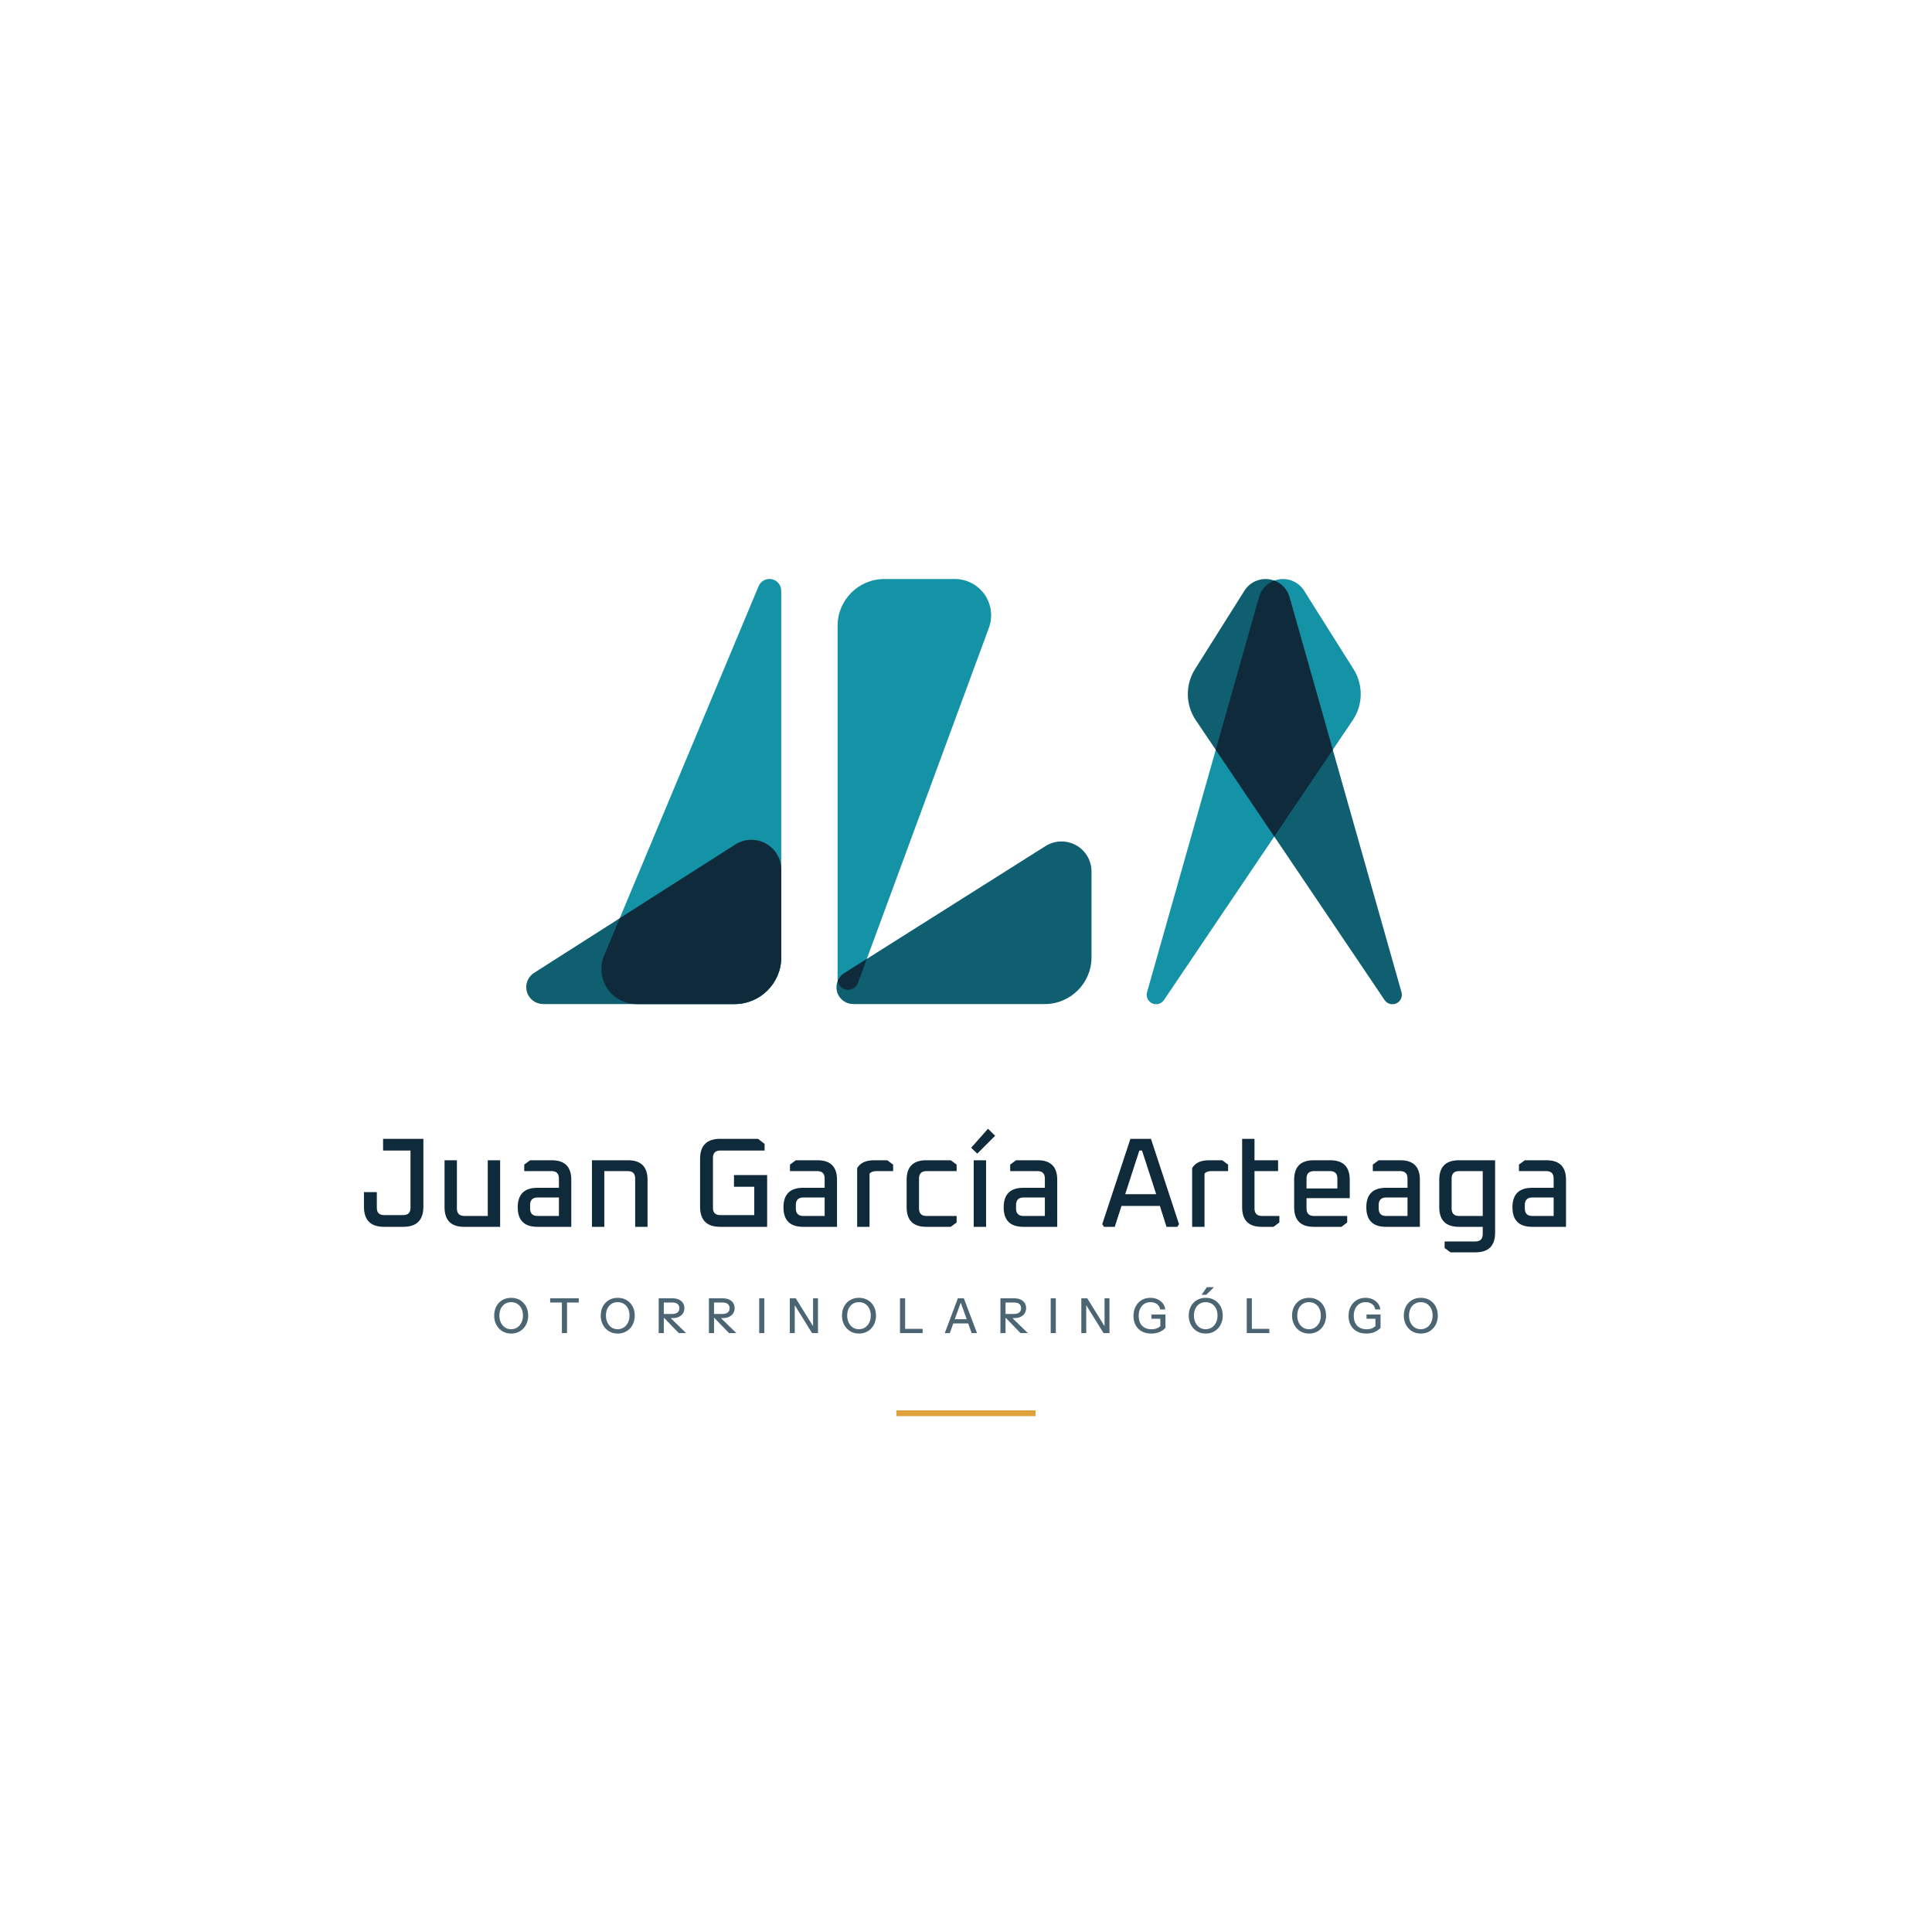
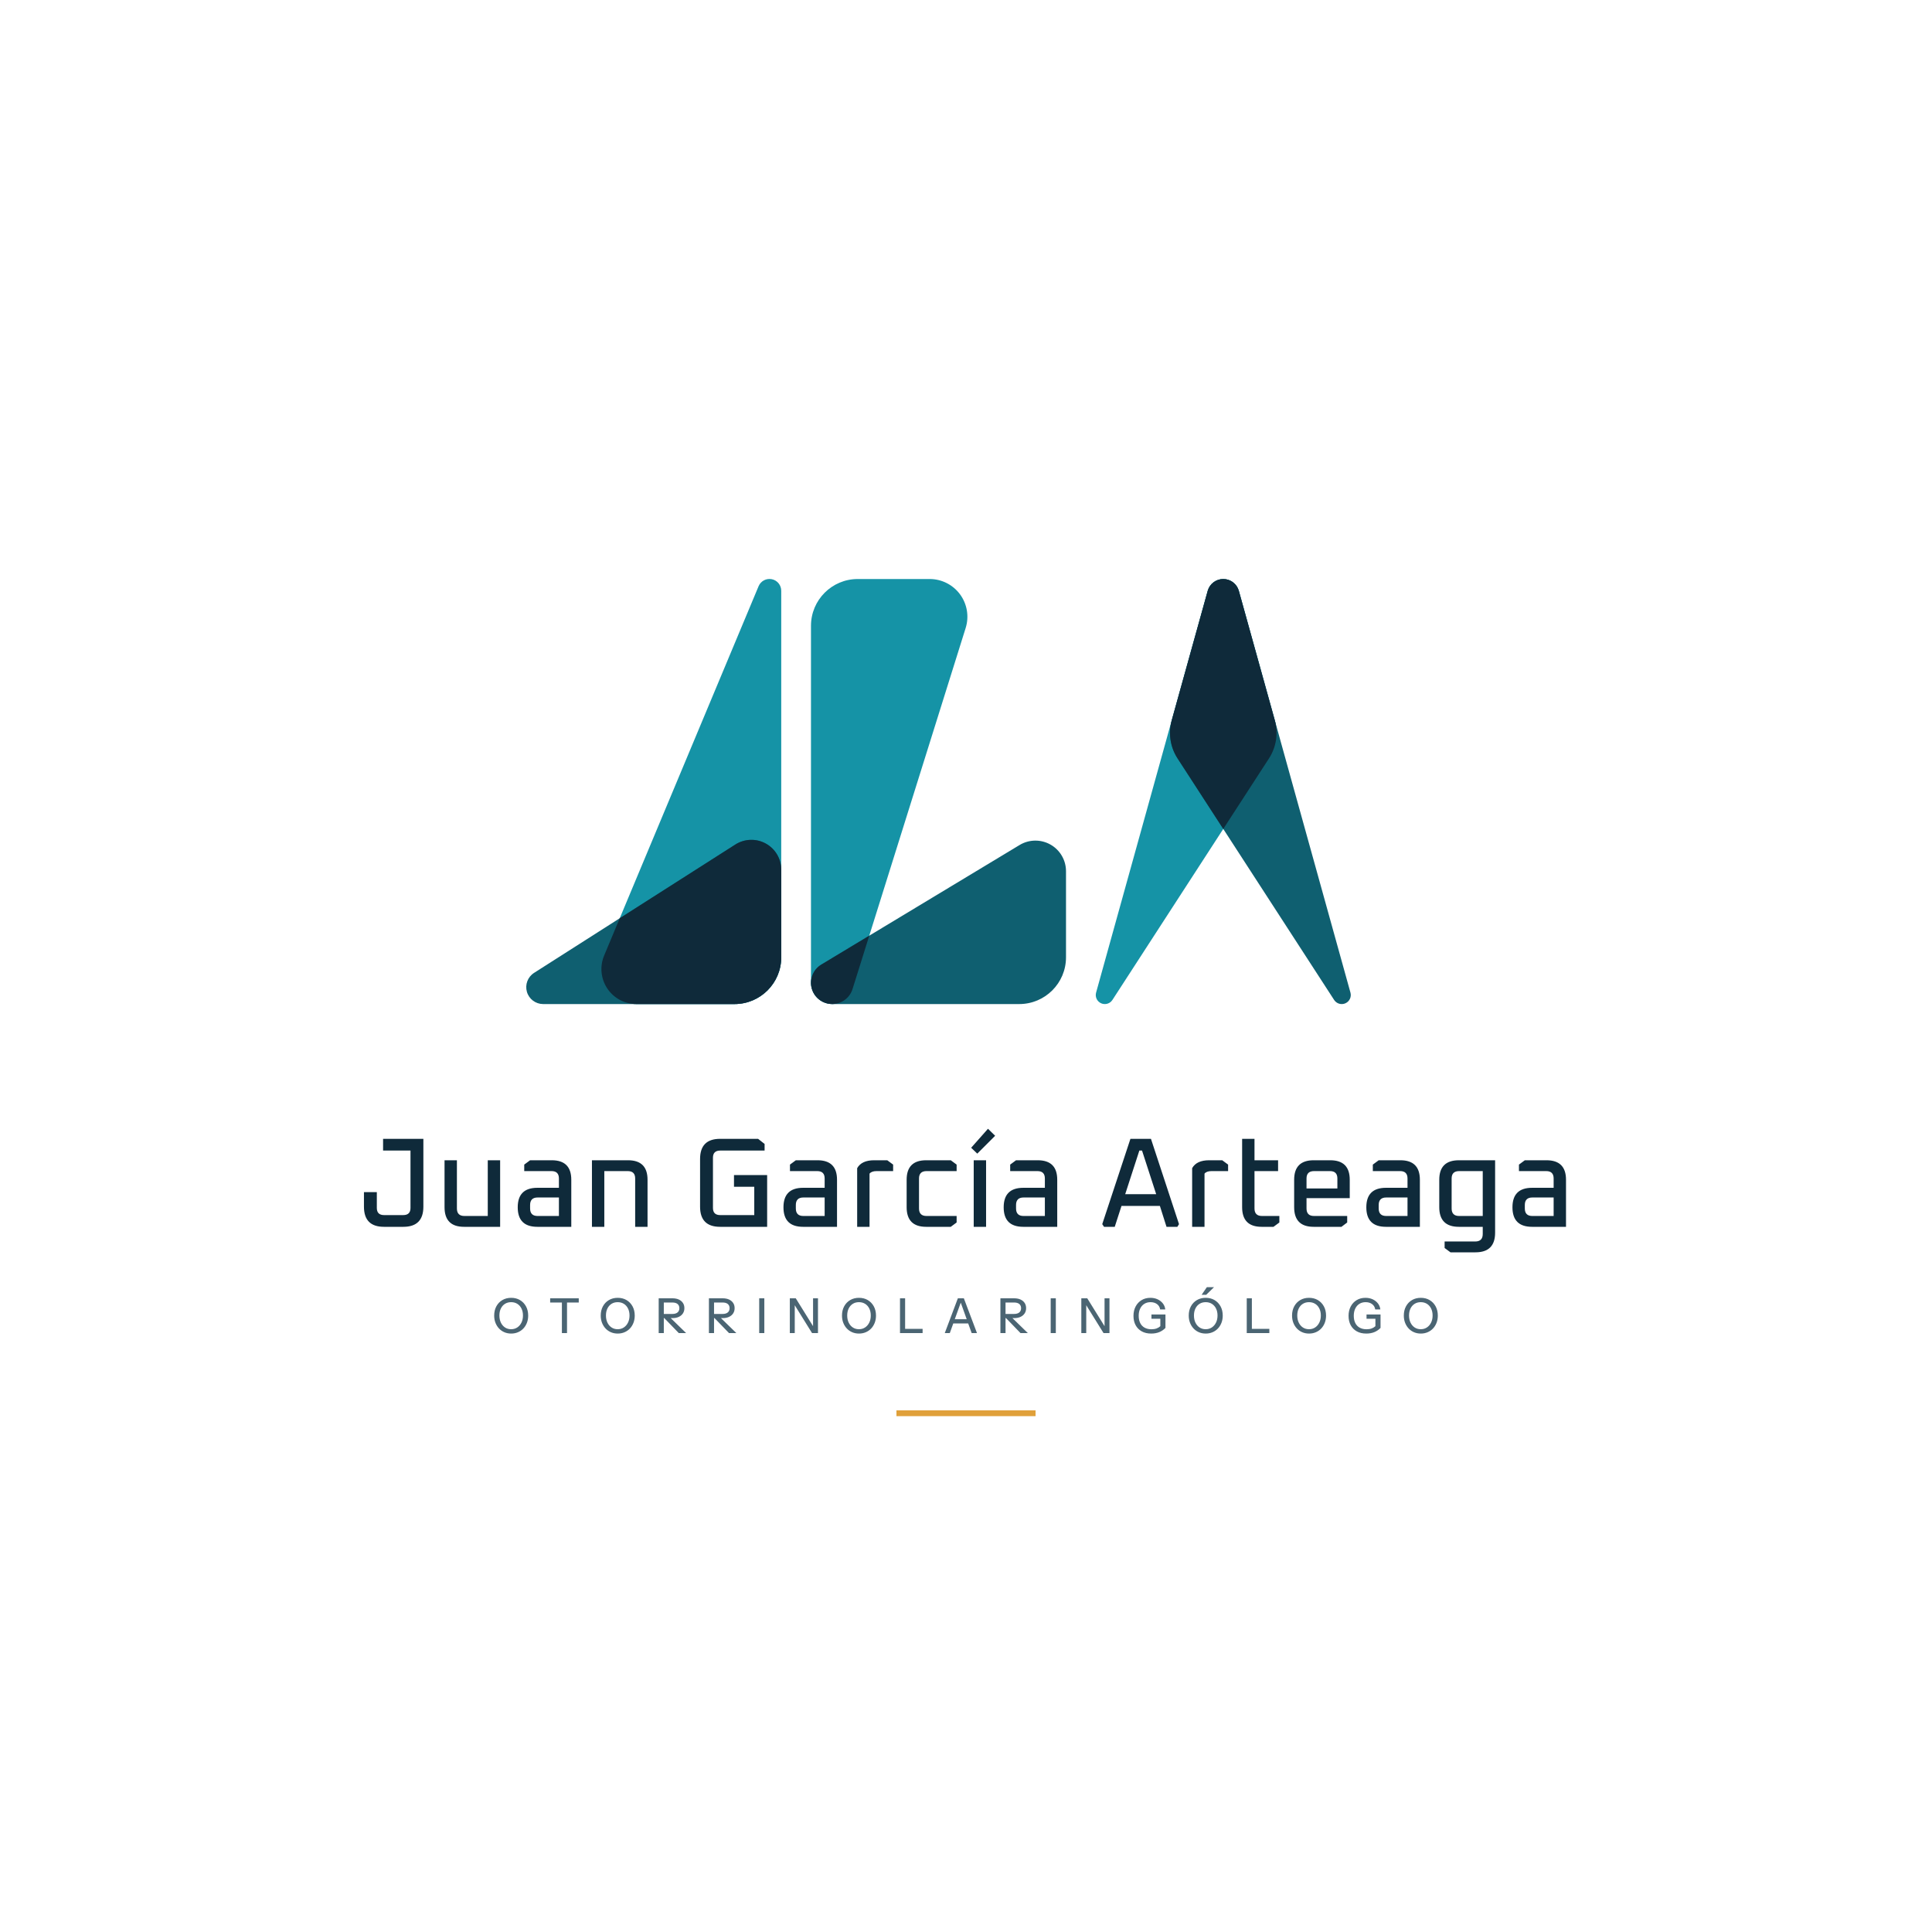
<svg xmlns="http://www.w3.org/2000/svg" viewBox="0 0 1000 1000" width="1000" height="1000">
  <rect width="100%" height="100%" fill="#ffffff" />
  <g id="jga" transform="translate(272.363 299.7) scale(2.2)">
    <defs>
      <clipPath id="jga-0">
        <path d="M54.67 1.7A2.77 2.77 0 0 1 60 2.77L60 89A11 11 0 0 1 49 100L25.92 100A8.23 8.23 0 0 1 18.33 88.6Z" />
      </clipPath>
      <clipPath id="jga-1">
-         <path d="M73.26 11A11 11 0 0 1 84.26 0L100.86 0A8.53 8.53 0 0 1 108.86 11.48L78.06 95A2.47 2.47 0 0 1 73.26 94.14Z" />
+         <path d="M67 11A11 11 0 0 1 78 0L94.92 0A8.87 8.87 0 0 1 103.39 11.53L76.77 96.49A5 5 0 0 1 67 95Z" />
      </clipPath>
      <clipPath id="jga-2">
-         <path d="M150.07 99.02A2.22 2.22 0 0 1 146.08 97.17L172.41 4.27A5.87 5.87 0 0 1 183.02 2.74L194.65 21.21A11 11 0 0 1 194.46 33.22Z" />
+         <path d="M167.66 2.78A3.8 3.8 0 0 0 160.34 2.78L134.08 97.3A2.13 2.13 0 0 0 137.92 99.03L174.76 42.2A11 11 0 0 0 176.13 33.27Z" />
      </clipPath>
    </defs>
    <path fill="#1593a6" d="M54.67 1.7A2.77 2.77 0 0 1 60 2.77L60 89A11 11 0 0 1 49 100L25.92 100A8.23 8.23 0 0 1 18.33 88.6Z" />
    <path fill="#0f5f70" d="M1.84 92.67A3.98 3.98 0 0 0 3.97 100L49 100A11 11 0 0 0 60 89L60 68.39A7.02 7.02 0 0 0 49.2 62.47Z" />
    <path fill="#0f2a3a" clip-path="url(#jga-0)" d="M1.84 92.67A3.98 3.98 0 0 0 3.97 100L49 100A11 11 0 0 0 60 89L60 68.39A7.02 7.02 0 0 0 49.2 62.47Z" />
-     <path fill="#1593a6" d="M73.26 11A11 11 0 0 1 84.26 0L100.86 0A8.53 8.53 0 0 1 108.86 11.48L78.06 95A2.47 2.47 0 0 1 73.26 94.14Z" />
-     <path fill="#0f5f70" d="M74.84 92.72A3.94 3.94 0 0 0 76.94 100L122 100A11 11 0 0 0 133 89L133 68.8A7.06 7.06 0 0 0 122.18 62.83Z" />
-     <path fill="#0f2a3a" clip-path="url(#jga-1)" d="M74.84 92.72A3.94 3.94 0 0 0 76.94 100L122 100A11 11 0 0 0 133 89L133 68.8A7.06 7.06 0 0 0 122.18 62.83Z" />
-     <path fill="#1593a6" d="M150.07 99.02A2.22 2.22 0 0 1 146.08 97.17L172.41 4.27A5.87 5.87 0 0 1 183.02 2.74L194.65 21.21A11 11 0 0 1 194.46 33.22Z" />
-     <path fill="#0f5f70" d="M201.93 99.02A2.22 2.22 0 0 0 205.92 97.17L179.59 4.27A5.87 5.87 0 0 0 168.98 2.74L157.35 21.21A11 11 0 0 0 157.54 33.22Z" />
-     <path fill="#0f2a3a" clip-path="url(#jga-2)" d="M201.93 99.02A2.22 2.22 0 0 0 205.92 97.17L179.59 4.27A5.87 5.87 0 0 0 168.98 2.74L157.35 21.21A11 11 0 0 0 157.54 33.22Z" />
+     <path fill="#1593a6" d="M67 11A11 11 0 0 1 78 0L94.92 0A8.87 8.87 0 0 1 103.39 11.53L76.77 96.49A5 5 0 0 1 67 95Z" />
+     <path fill="#0f5f70" d="M69.42 90.72A5 5 0 0 0 72 100L116 100A11 11 0 0 0 127 89L127 68.75A7.2 7.2 0 0 0 116.08 62.58Z" />
+     <path fill="#0f2a3a" clip-path="url(#jga-1)" d="M69.42 90.72A5 5 0 0 0 72 100L116 100A11 11 0 0 0 127 89L127 68.75A7.2 7.2 0 0 0 116.08 62.58Z" />
+     <path fill="#1593a6" d="M167.66 2.78A3.8 3.8 0 0 0 160.34 2.78L134.08 97.3A2.13 2.13 0 0 0 137.92 99.03L174.76 42.2A11 11 0 0 0 176.13 33.27Z" />
+     <path fill="#0f5f70" d="M160.34 2.78A3.8 3.8 0 0 1 167.66 2.78L193.92 97.3A2.13 2.13 0 0 1 190.08 99.03L153.24 42.2A11 11 0 0 1 151.87 33.27Z" />
+     <path fill="#0f2a3a" clip-path="url(#jga-2)" d="M160.34 2.78A3.8 3.8 0 0 1 167.66 2.78L193.92 97.3A2.13 2.13 0 0 1 190.08 99.03L153.24 42.2A11 11 0 0 1 151.87 33.27Z" />
  </g>
  <path d="M188.381 624.572V617.048H195.047V625.232Q195.047 628.928 198.809 628.928H208.709Q212.471 628.928 212.471 625.232V595.532H198.281V589.46H219.137V624.572Q219.137 635.0 208.775 635.0H198.743Q188.381 635.0 188.381 624.572ZM230.093 624.836V600.548H236.495V625.496Q236.495 629.39 240.389 629.39H252.467V600.548H258.869V635.0H240.191Q230.093 635.0 230.093 624.836ZM278.141 635.0Q267.977 635.0 267.977 624.902Q267.977 614.804 278.141 614.804H289.295V609.986Q289.295 606.158 285.467 606.158H271.343V602.792L274.379 600.548H285.599Q295.697 600.548 295.697 610.646V635.0ZM274.379 625.496Q274.379 629.39 278.273 629.39H289.295V619.82H278.273Q274.379 619.82 274.379 623.714ZM306.389 635.0V600.548H325.067Q335.165 600.548 335.165 610.646V635.0H328.763V609.986Q328.763 606.158 324.935 606.158H312.791V635.0ZM362.357 624.572V599.888Q362.357 589.46 372.719 589.46H392.387L395.753 592.1V595.532H372.785Q369.023 595.532 369.023 599.228V625.232Q369.023 628.928 372.785 628.928H390.407V614.276H379.913V608.204H397.073V635.0H372.719Q362.357 635.0 362.357 624.572ZM415.685 635.0Q405.521 635.0 405.521 624.902Q405.521 614.804 415.685 614.804H426.839V609.986Q426.839 606.158 423.011 606.158H408.887V602.792L411.923 600.548H423.143Q433.241 600.548 433.241 610.646V635.0ZM411.923 625.496Q411.923 629.39 415.817 629.39H426.839V619.82H415.817Q411.923 619.82 411.923 623.714ZM443.669 635.0V604.64Q445.979 600.548 452.447 600.548H459.245L462.281 602.792V606.158H453.701Q451.127 606.158 450.071 607.478V635.0ZM469.277 624.836V610.646Q469.277 600.548 479.375 600.548H492.113L495.149 602.792V606.158H479.573Q475.679 606.158 475.679 609.986V625.496Q475.679 629.39 479.573 629.39H495.149V632.756L492.113 635.0H479.375Q469.277 635.0 469.277 624.836ZM503.993 635.0V600.548H510.395V635.0ZM502.673 594.08 511.385 584.246 515.081 587.876 505.841 597.116ZM529.667 635.0Q519.503 635.0 519.503 624.902Q519.503 614.804 529.667 614.804H540.821V609.986Q540.821 606.158 536.993 606.158H522.869V602.792L525.905 600.548H537.125Q547.223 600.548 547.223 610.646V635.0ZM525.905 625.496Q525.905 629.39 529.799 629.39H540.821V619.82H529.799Q525.905 619.82 525.905 623.714ZM570.521 633.614 585.107 589.46H595.733L610.253 633.614L609.395 635.0H603.785L600.353 624.176H580.487L576.989 635.0H571.445ZM582.401 618.104H598.439L591.113 595.532H589.727ZM617.051 635.0V604.64Q619.361 600.548 625.829 600.548H632.627L635.663 602.792V606.158H627.083Q624.509 606.158 623.453 607.478V635.0ZM642.923 624.836V589.46H649.325V600.548H661.535V606.158H649.325V625.496Q649.325 629.39 653.219 629.39H662.195V632.756L659.159 635.0H653.021Q642.923 635.0 642.923 624.836ZM669.851 624.836V610.646Q669.851 600.548 679.949 600.548H688.529Q698.627 600.548 698.627 610.646V620.15H676.253V625.496Q676.253 629.39 680.147 629.39H697.307V632.756L694.337 635.0H679.949Q669.851 635.0 669.851 624.836ZM676.253 615.134H692.225V609.986Q692.225 606.158 688.397 606.158H680.147Q676.253 606.158 676.253 609.986ZM717.371 635.0Q707.207 635.0 707.207 624.902Q707.207 614.804 717.371 614.804H728.525V609.986Q728.525 606.158 724.697 606.158H710.573V602.792L713.609 600.548H724.829Q734.927 600.548 734.927 610.646V635.0ZM713.609 625.496Q713.609 629.39 717.503 629.39H728.525V619.82H717.503Q713.609 619.82 713.609 623.714ZM744.959 624.836V610.646Q744.959 600.548 755.123 600.548H773.867V638.036Q773.867 648.2 763.703 648.2H750.767L747.731 645.956V642.59H763.571Q767.465 642.59 767.465 638.696V635.0H755.123Q744.959 635.0 744.959 624.836ZM751.361 625.496Q751.361 629.39 755.255 629.39H767.465V606.158H755.255Q751.361 606.158 751.361 609.986ZM793.007 635.0Q782.843 635.0 782.843 624.902Q782.843 614.804 793.007 614.804H804.161V609.986Q804.161 606.158 800.333 606.158H786.209V602.792L789.245 600.548H800.465Q810.563 600.548 810.563 610.646V635.0ZM789.245 625.496Q789.245 629.39 793.139 629.39H804.161V619.82H793.139Q789.245 619.82 789.245 623.714Z" fill="#0f2a3a" />
  <rect x="464.0" y="730" width="72" height="3" fill="#e0a03a" />
  <path d="M264.587 690.25Q262.662 690.25 261.062 689.562Q259.462 688.875 258.287 687.625Q257.112 686.375 256.45 684.675Q255.787 682.975 255.787 680.925Q255.787 678.225 256.912 676.15Q258.037 674.075 260.025 672.913Q262.012 671.75 264.562 671.75Q267.162 671.75 269.137 672.913Q271.112 674.075 272.25 676.15Q273.387 678.225 273.387 680.95Q273.387 682.975 272.725 684.688Q272.062 686.4 270.887 687.638Q269.712 688.875 268.1 689.562Q266.487 690.25 264.587 690.25ZM264.562 688.0Q266.362 688.0 267.737 687.087Q269.112 686.175 269.9 684.575Q270.688 682.975 270.688 680.9Q270.688 678.85 269.913 677.288Q269.137 675.725 267.762 674.862Q266.387 674.0 264.562 674.0Q262.737 674.0 261.375 674.862Q260.012 675.725 259.25 677.275Q258.487 678.825 258.487 680.9Q258.487 683.0 259.262 684.6Q260.037 686.2 261.4 687.1Q262.762 688.0 264.562 688.0ZM290.837 690.0V674.175H284.762V672.0H299.562V674.175H293.487V690.0ZM319.737 690.25Q317.812 690.25 316.212 689.562Q314.612 688.875 313.437 687.625Q312.262 686.375 311.6 684.675Q310.937 682.975 310.937 680.925Q310.937 678.225 312.062 676.15Q313.187 674.075 315.175 672.913Q317.162 671.75 319.712 671.75Q322.312 671.75 324.287 672.913Q326.262 674.075 327.4 676.15Q328.537 678.225 328.537 680.95Q328.537 682.975 327.875 684.688Q327.212 686.4 326.037 687.638Q324.862 688.875 323.25 689.562Q321.637 690.25 319.737 690.25ZM319.712 688.0Q321.512 688.0 322.887 687.087Q324.262 686.175 325.05 684.575Q325.837 682.975 325.837 680.9Q325.837 678.85 325.062 677.288Q324.287 675.725 322.912 674.862Q321.537 674.0 319.712 674.0Q317.887 674.0 316.525 674.862Q315.162 675.725 314.4 677.275Q313.637 678.825 313.637 680.9Q313.637 683.0 314.412 684.6Q315.187 686.2 316.55 687.1Q317.912 688.0 319.712 688.0ZM340.937 690.0V672.0H348.037Q349.987 672.0 351.362 672.638Q352.737 673.275 353.487 674.412Q354.237 675.55 354.237 677.1Q354.237 678.65 353.487 679.8Q352.737 680.95 351.362 681.6Q349.987 682.25 348.037 682.25H347.162L355.137 690.0H351.337L343.837 682.25H343.587V690.0ZM343.587 680.1H347.962Q349.762 680.1 350.7 679.312Q351.637 678.525 351.637 677.125Q351.637 675.725 350.712 674.95Q349.787 674.175 347.962 674.175H343.587ZM366.937 690.0V672.0H374.037Q375.987 672.0 377.362 672.638Q378.737 673.275 379.487 674.412Q380.237 675.55 380.237 677.1Q380.237 678.65 379.487 679.8Q378.737 680.95 377.362 681.6Q375.987 682.25 374.037 682.25H373.162L381.137 690.0H377.337L369.837 682.25H369.587V690.0ZM369.587 680.1H373.962Q375.762 680.1 376.7 679.312Q377.637 678.525 377.637 677.125Q377.637 675.725 376.712 674.95Q375.787 674.175 373.962 674.175H369.587ZM392.962 690.0V672.0H395.612V690.0ZM408.812 690.0V672.0H411.887L420.837 686.425V672.0H423.387V690.0H420.312L411.362 675.575V690.0ZM444.612 690.25Q442.687 690.25 441.087 689.562Q439.487 688.875 438.312 687.625Q437.137 686.375 436.475 684.675Q435.812 682.975 435.812 680.925Q435.812 678.225 436.937 676.15Q438.062 674.075 440.05 672.913Q442.037 671.75 444.587 671.75Q447.187 671.75 449.162 672.913Q451.137 674.075 452.275 676.15Q453.412 678.225 453.412 680.95Q453.412 682.975 452.75 684.688Q452.087 686.4 450.912 687.638Q449.737 688.875 448.125 689.562Q446.512 690.25 444.612 690.25ZM444.587 688.0Q446.387 688.0 447.762 687.087Q449.137 686.175 449.925 684.575Q450.712 682.975 450.712 680.9Q450.712 678.85 449.938 677.288Q449.162 675.725 447.787 674.862Q446.412 674.0 444.587 674.0Q442.762 674.0 441.4 674.862Q440.037 675.725 439.275 677.275Q438.512 678.825 438.512 680.9Q438.512 683.0 439.287 684.6Q440.062 686.2 441.425 687.1Q442.787 688.0 444.587 688.0ZM465.837 690.0V672.0H468.487V687.825H477.537V690.0ZM489.012 690.0 495.787 672.0H498.887L505.688 690.0H502.938L501.137 685.025H493.412L491.612 690.0ZM497.287 674.25 494.188 682.825H500.362ZM517.812 690.0V672.0H524.912Q526.862 672.0 528.237 672.638Q529.612 673.275 530.362 674.412Q531.112 675.55 531.112 677.1Q531.112 678.65 530.362 679.8Q529.612 680.95 528.237 681.6Q526.862 682.25 524.912 682.25H524.037L532.012 690.0H528.212L520.712 682.25H520.462V690.0ZM520.462 680.1H524.837Q526.637 680.1 527.575 679.312Q528.512 678.525 528.512 677.125Q528.512 675.725 527.587 674.95Q526.662 674.175 524.837 674.175H520.462ZM543.837 690.0V672.0H546.487V690.0ZM559.688 690.0V672.0H562.762L571.712 686.425V672.0H574.262V690.0H571.188L562.237 675.575V690.0ZM595.837 690.25Q593.012 690.25 590.962 689.112Q588.912 687.975 587.8 685.925Q586.688 683.875 586.688 681.1Q586.688 678.35 587.8 676.237Q588.912 674.125 590.887 672.938Q592.862 671.75 595.438 671.75Q597.487 671.75 599.15 672.513Q600.812 673.275 601.875 674.625Q602.938 675.975 603.137 677.75H600.487Q600.237 676.025 598.887 675.013Q597.537 674.0 595.512 674.0Q593.662 674.0 592.287 674.875Q590.912 675.75 590.15 677.325Q589.387 678.9 589.387 681.05Q589.387 683.225 590.162 684.788Q590.938 686.35 592.425 687.188Q593.912 688.025 596.012 688.025Q597.512 688.025 598.662 687.6Q599.762 687.2 600.587 686.425V682.575H595.987V680.375H603.237V687.325Q601.837 688.775 600.013 689.513Q598.188 690.25 595.837 690.25ZM624.087 690.25Q622.163 690.25 620.562 689.562Q618.962 688.875 617.787 687.625Q616.612 686.375 615.95 684.675Q615.288 682.975 615.288 680.925Q615.288 678.225 616.413 676.15Q617.538 674.075 619.525 672.913Q621.512 671.75 624.062 671.75Q626.663 671.75 628.638 672.913Q630.612 674.075 631.75 676.15Q632.887 678.225 632.887 680.95Q632.887 682.975 632.225 684.688Q631.562 686.4 630.388 687.638Q629.212 688.875 627.6 689.562Q625.987 690.25 624.087 690.25ZM624.062 688.0Q625.862 688.0 627.237 687.087Q628.612 686.175 629.4 684.575Q630.188 682.975 630.188 680.9Q630.188 678.85 629.412 677.288Q628.637 675.725 627.262 674.862Q625.887 674.0 624.062 674.0Q622.237 674.0 620.875 674.862Q619.512 675.725 618.75 677.275Q617.987 678.825 617.987 680.9Q617.987 683.0 618.763 684.6Q619.538 686.2 620.9 687.1Q622.262 688.0 624.062 688.0ZM624.337 670.175H621.962L624.663 666.25H628.362ZM645.312 690.0V672.0H647.962V687.825H657.012V690.0ZM677.562 690.25Q675.638 690.25 674.038 689.562Q672.438 688.875 671.263 687.625Q670.087 686.375 669.425 684.675Q668.763 682.975 668.763 680.925Q668.763 678.225 669.888 676.15Q671.013 674.075 673.0 672.913Q674.987 671.75 677.538 671.75Q680.138 671.75 682.112 672.913Q684.087 674.075 685.225 676.15Q686.362 678.225 686.362 680.95Q686.362 682.975 685.7 684.688Q685.038 686.4 683.862 687.638Q682.688 688.875 681.075 689.562Q679.462 690.25 677.562 690.25ZM677.538 688.0Q679.337 688.0 680.712 687.087Q682.087 686.175 682.875 684.575Q683.663 682.975 683.663 680.9Q683.663 678.85 682.888 677.288Q682.112 675.725 680.737 674.862Q679.362 674.0 677.538 674.0Q675.712 674.0 674.35 674.862Q672.987 675.725 672.225 677.275Q671.462 678.825 671.462 680.9Q671.462 683.0 672.237 684.6Q673.013 686.2 674.375 687.1Q675.737 688.0 677.538 688.0ZM707.163 690.25Q704.337 690.25 702.287 689.112Q700.237 687.975 699.125 685.925Q698.013 683.875 698.013 681.1Q698.013 678.35 699.125 676.237Q700.237 674.125 702.212 672.938Q704.188 671.75 706.763 671.75Q708.812 671.75 710.475 672.513Q712.138 673.275 713.2 674.625Q714.263 675.975 714.462 677.75H711.812Q711.562 676.025 710.212 675.013Q708.862 674.0 706.837 674.0Q704.987 674.0 703.612 674.875Q702.237 675.75 701.475 677.325Q700.712 678.9 700.712 681.05Q700.712 683.225 701.487 684.788Q702.263 686.35 703.75 687.188Q705.237 688.025 707.337 688.025Q708.837 688.025 709.987 687.6Q711.087 687.2 711.913 686.425V682.575H707.312V680.375H714.562V687.325Q713.163 688.775 711.338 689.513Q709.513 690.25 707.163 690.25ZM735.413 690.25Q733.488 690.25 731.888 689.562Q730.288 688.875 729.112 687.625Q727.938 686.375 727.275 684.675Q726.613 682.975 726.613 680.925Q726.613 678.225 727.738 676.15Q728.863 674.075 730.85 672.913Q732.837 671.75 735.388 671.75Q737.988 671.75 739.963 672.913Q741.938 674.075 743.075 676.15Q744.212 678.225 744.212 680.95Q744.212 682.975 743.55 684.688Q742.888 686.4 741.713 687.638Q740.538 688.875 738.925 689.562Q737.312 690.25 735.413 690.25ZM735.388 688.0Q737.188 688.0 738.562 687.087Q739.938 686.175 740.725 684.575Q741.513 682.975 741.513 680.9Q741.513 678.85 740.737 677.288Q739.962 675.725 738.587 674.862Q737.212 674.0 735.388 674.0Q733.562 674.0 732.2 674.862Q730.837 675.725 730.075 677.275Q729.312 678.825 729.312 680.9Q729.312 683.0 730.088 684.6Q730.863 686.2 732.225 687.1Q733.587 688.0 735.388 688.0Z" fill="#4b6573" />
</svg>
